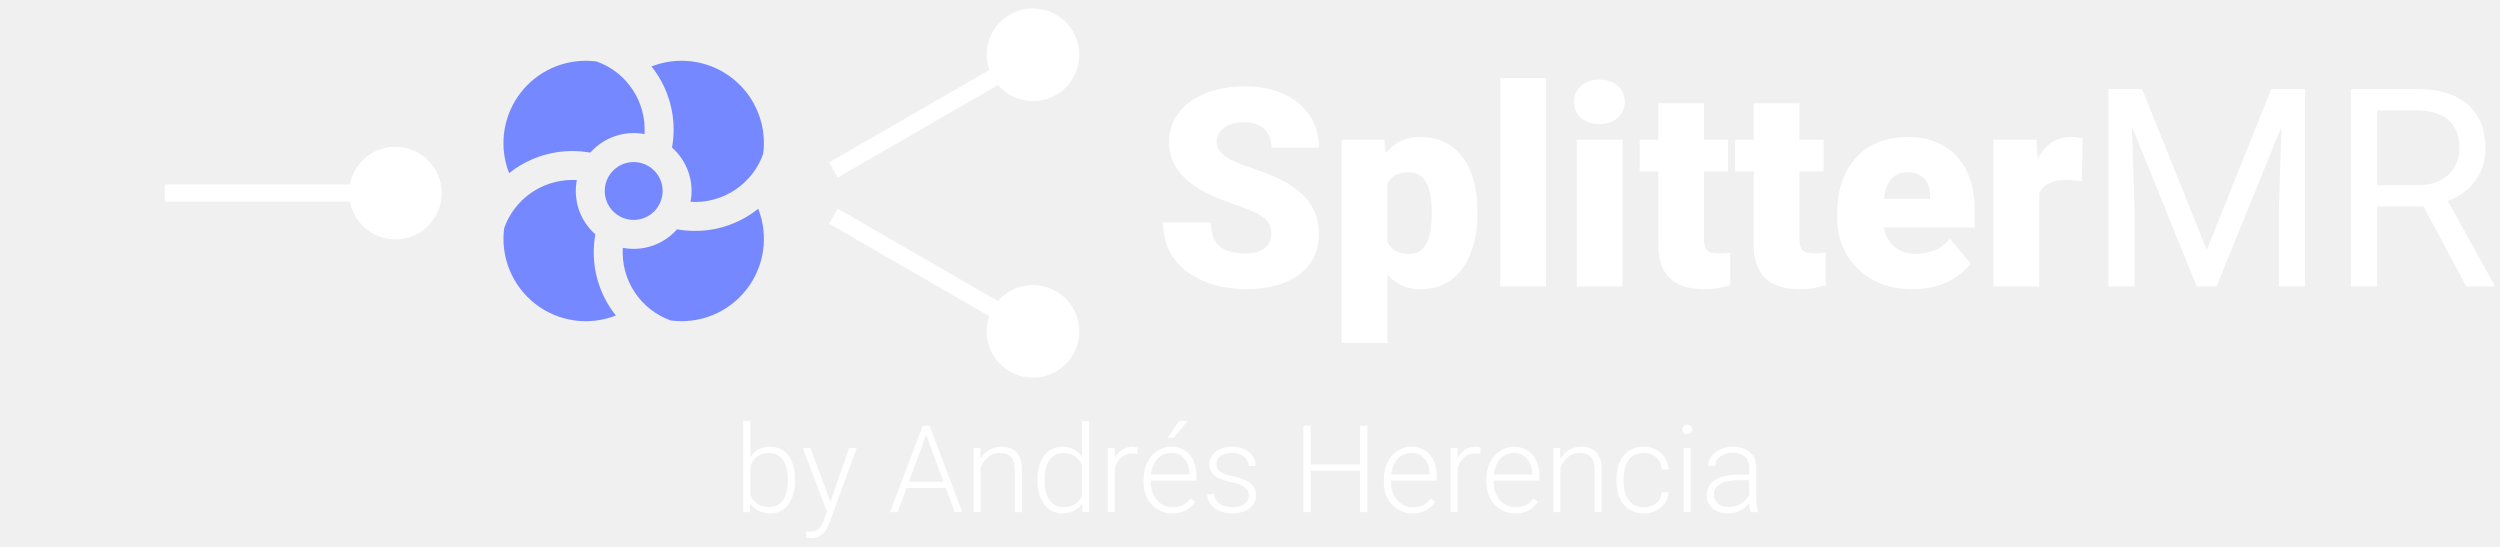
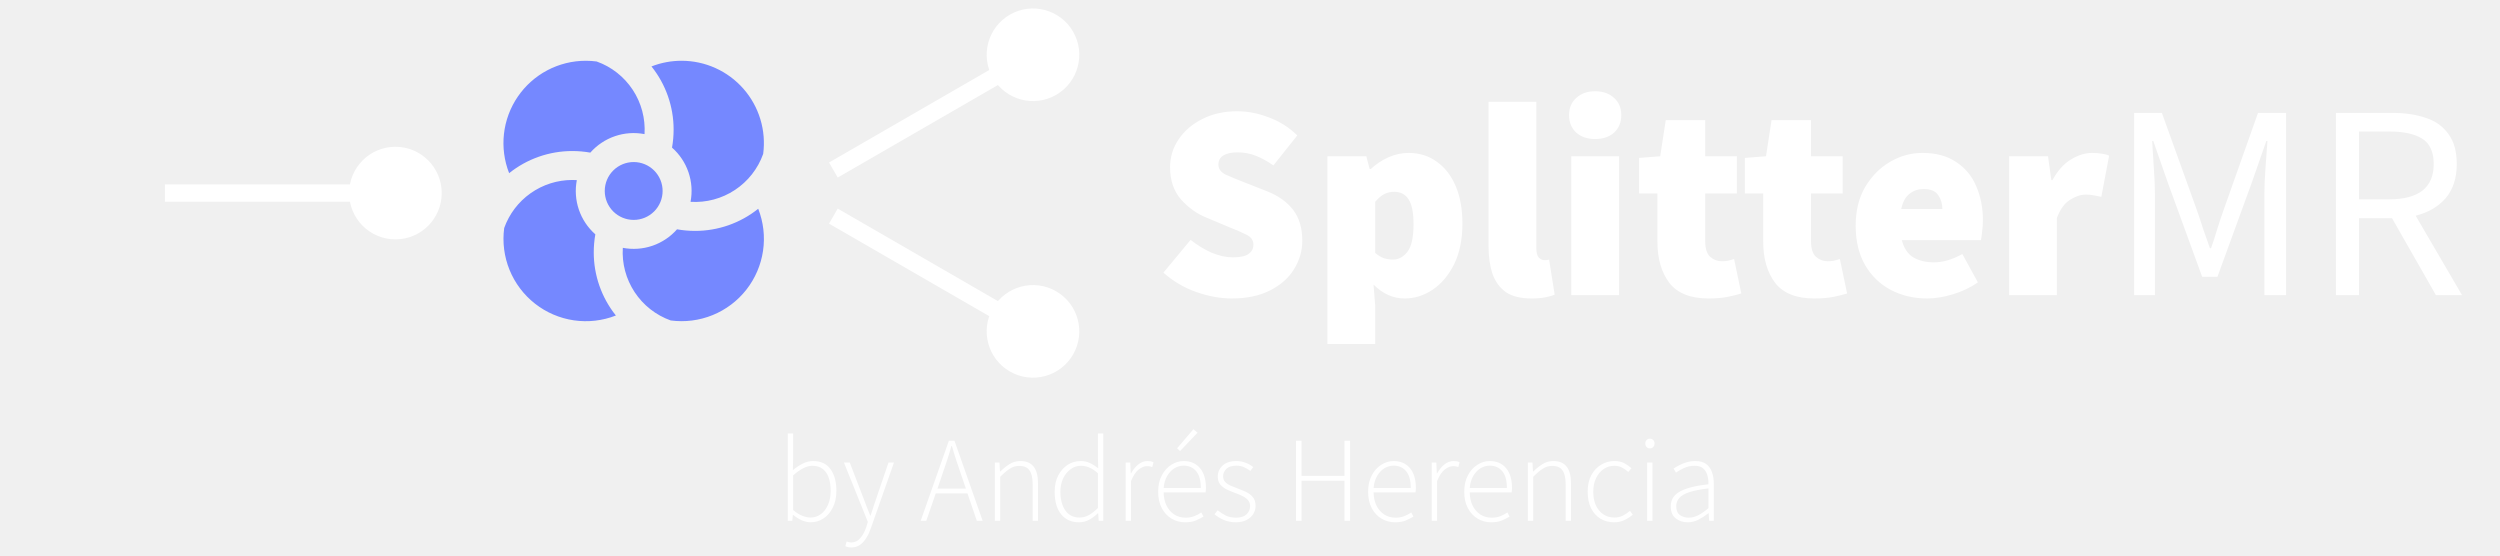
- <svg xmlns="http://www.w3.org/2000/svg" width="288" height="63" viewBox="0 0 288 63" fill="none">
+ <svg xmlns="http://www.w3.org/2000/svg" width="288" height="64" viewBox="0 0 288 64" fill="none">
  <path d="M40.22 22.242C40.22 25.188 42.608 27.576 45.553 27.576C48.499 27.576 50.886 25.188 50.886 22.242C50.886 19.297 48.499 16.909 45.553 16.909C42.608 16.909 40.22 19.297 40.22 22.242ZM19 22.242V23.242L45.553 23.242V22.242V21.242L19 21.242V22.242Z" fill="white" />
  <path d="M114.381 8.977C115.854 11.528 119.116 12.402 121.667 10.929C124.218 9.457 125.092 6.195 123.619 3.644C122.146 1.093 118.884 0.219 116.333 1.692C113.782 3.165 112.908 6.426 114.381 8.977ZM96.004 19.587L96.504 20.453L119.5 7.177L119 6.311L118.5 5.445L95.504 18.721L96.004 19.587Z" fill="white" />
  <path d="M114.381 35.508C112.908 38.059 113.782 41.321 116.333 42.793C118.884 44.266 122.146 43.392 123.619 40.841C125.092 38.29 124.218 35.029 121.667 33.556C119.116 32.083 115.854 32.957 114.381 35.508ZM96.004 24.898L95.504 25.764L118.5 39.041L119 38.175L119.5 37.309L96.504 24.032L96.004 24.898Z" fill="white" />
-   <path d="M146.453 26.953C146.453 26.599 146.401 26.281 146.297 26C146.193 25.708 146 25.438 145.719 25.188C145.438 24.938 145.031 24.688 144.5 24.438C143.979 24.177 143.292 23.906 142.438 23.625C141.438 23.292 140.474 22.917 139.547 22.5C138.62 22.073 137.792 21.578 137.062 21.016C136.333 20.443 135.755 19.776 135.328 19.016C134.901 18.245 134.688 17.349 134.688 16.328C134.688 15.349 134.906 14.469 135.344 13.688C135.781 12.896 136.391 12.224 137.172 11.672C137.964 11.109 138.891 10.682 139.953 10.391C141.016 10.088 142.177 9.938 143.438 9.938C145.104 9.938 146.573 10.229 147.844 10.812C149.125 11.385 150.125 12.203 150.844 13.266C151.573 14.318 151.938 15.562 151.938 17H146.484C146.484 16.427 146.365 15.922 146.125 15.484C145.896 15.047 145.547 14.703 145.078 14.453C144.609 14.203 144.021 14.078 143.312 14.078C142.625 14.078 142.047 14.182 141.578 14.391C141.109 14.599 140.755 14.88 140.516 15.234C140.276 15.578 140.156 15.958 140.156 16.375C140.156 16.719 140.25 17.031 140.438 17.312C140.635 17.583 140.911 17.838 141.266 18.078C141.63 18.318 142.068 18.547 142.578 18.766C143.099 18.984 143.682 19.198 144.328 19.406C145.536 19.792 146.609 20.224 147.547 20.703C148.495 21.172 149.292 21.708 149.938 22.312C150.594 22.906 151.089 23.583 151.422 24.344C151.766 25.104 151.938 25.963 151.938 26.922C151.938 27.943 151.74 28.849 151.344 29.641C150.948 30.432 150.38 31.104 149.641 31.656C148.901 32.198 148.016 32.609 146.984 32.891C145.953 33.172 144.802 33.312 143.531 33.312C142.365 33.312 141.214 33.167 140.078 32.875C138.953 32.573 137.932 32.115 137.016 31.5C136.099 30.875 135.365 30.078 134.812 29.109C134.271 28.13 134 26.969 134 25.625H139.5C139.5 26.292 139.589 26.854 139.766 27.312C139.943 27.771 140.203 28.141 140.547 28.422C140.891 28.693 141.312 28.891 141.812 29.016C142.312 29.13 142.885 29.188 143.531 29.188C144.229 29.188 144.792 29.088 145.219 28.891C145.646 28.682 145.958 28.412 146.156 28.078C146.354 27.734 146.453 27.359 146.453 26.953ZM159.828 19.344V39.5H154.562V16.094H159.469L159.828 19.344ZM170.203 24.344V24.672C170.203 25.901 170.062 27.042 169.781 28.094C169.5 29.146 169.083 30.062 168.531 30.844C167.979 31.625 167.292 32.234 166.469 32.672C165.656 33.099 164.714 33.312 163.641 33.312C162.63 33.312 161.76 33.089 161.031 32.641C160.302 32.193 159.693 31.573 159.203 30.781C158.714 29.99 158.318 29.083 158.016 28.062C157.714 27.042 157.474 25.963 157.297 24.828V24.406C157.474 23.188 157.714 22.057 158.016 21.016C158.318 19.963 158.714 19.047 159.203 18.266C159.693 17.484 160.297 16.875 161.016 16.438C161.745 16 162.615 15.781 163.625 15.781C164.698 15.781 165.641 15.984 166.453 16.391C167.276 16.797 167.964 17.38 168.516 18.141C169.078 18.891 169.5 19.792 169.781 20.844C170.062 21.896 170.203 23.062 170.203 24.344ZM164.938 24.672V24.344C164.938 23.688 164.891 23.088 164.797 22.547C164.703 21.995 164.552 21.516 164.344 21.109C164.146 20.703 163.88 20.391 163.547 20.172C163.214 19.953 162.802 19.844 162.312 19.844C161.75 19.844 161.276 19.932 160.891 20.109C160.516 20.276 160.214 20.537 159.984 20.891C159.766 21.234 159.609 21.667 159.516 22.188C159.432 22.698 159.396 23.297 159.406 23.984V25.266C159.385 26.057 159.464 26.755 159.641 27.359C159.818 27.953 160.125 28.417 160.562 28.75C161 29.083 161.594 29.25 162.344 29.25C162.844 29.25 163.26 29.135 163.594 28.906C163.927 28.667 164.193 28.338 164.391 27.922C164.589 27.495 164.729 27.005 164.812 26.453C164.896 25.901 164.938 25.307 164.938 24.672ZM178.109 9V33H172.828V9H178.109ZM186.922 16.094V33H181.641V16.094H186.922ZM181.328 11.734C181.328 10.984 181.599 10.37 182.141 9.891C182.682 9.411 183.385 9.172 184.25 9.172C185.115 9.172 185.818 9.411 186.359 9.891C186.901 10.37 187.172 10.984 187.172 11.734C187.172 12.484 186.901 13.099 186.359 13.578C185.818 14.057 185.115 14.297 184.25 14.297C183.385 14.297 182.682 14.057 182.141 13.578C181.599 13.099 181.328 12.484 181.328 11.734ZM199.078 16.094V19.75H188.891V16.094H199.078ZM191.031 11.891H196.297V27.484C196.297 27.932 196.349 28.281 196.453 28.531C196.557 28.771 196.734 28.943 196.984 29.047C197.245 29.141 197.589 29.188 198.016 29.188C198.318 29.188 198.568 29.182 198.766 29.172C198.964 29.151 199.151 29.125 199.328 29.094V32.859C198.88 33.005 198.411 33.115 197.922 33.188C197.432 33.271 196.911 33.312 196.359 33.312C195.234 33.312 194.271 33.135 193.469 32.781C192.677 32.427 192.073 31.87 191.656 31.109C191.24 30.349 191.031 29.359 191.031 28.141V11.891ZM210.078 16.094V19.75H199.891V16.094H210.078ZM202.031 11.891H207.297V27.484C207.297 27.932 207.349 28.281 207.453 28.531C207.557 28.771 207.734 28.943 207.984 29.047C208.245 29.141 208.589 29.188 209.016 29.188C209.318 29.188 209.568 29.182 209.766 29.172C209.964 29.151 210.151 29.125 210.328 29.094V32.859C209.88 33.005 209.411 33.115 208.922 33.188C208.432 33.271 207.911 33.312 207.359 33.312C206.234 33.312 205.271 33.135 204.469 32.781C203.677 32.427 203.073 31.87 202.656 31.109C202.24 30.349 202.031 29.359 202.031 28.141V11.891ZM220.359 33.312C218.984 33.312 217.755 33.099 216.672 32.672C215.589 32.234 214.672 31.635 213.922 30.875C213.182 30.115 212.615 29.24 212.219 28.25C211.833 27.26 211.641 26.213 211.641 25.109V24.516C211.641 23.276 211.812 22.13 212.156 21.078C212.5 20.016 213.01 19.088 213.688 18.297C214.365 17.505 215.214 16.891 216.234 16.453C217.255 16.005 218.443 15.781 219.797 15.781C220.995 15.781 222.068 15.974 223.016 16.359C223.964 16.745 224.766 17.297 225.422 18.016C226.089 18.734 226.594 19.604 226.938 20.625C227.292 21.646 227.469 22.792 227.469 24.062V26.203H213.656V22.906H222.328V22.5C222.339 21.938 222.24 21.458 222.031 21.062C221.833 20.667 221.542 20.365 221.156 20.156C220.771 19.948 220.302 19.844 219.75 19.844C219.177 19.844 218.703 19.969 218.328 20.219C217.964 20.469 217.677 20.812 217.469 21.25C217.271 21.677 217.13 22.172 217.047 22.734C216.964 23.297 216.922 23.891 216.922 24.516V25.109C216.922 25.734 217.005 26.302 217.172 26.812C217.349 27.323 217.599 27.76 217.922 28.125C218.255 28.479 218.651 28.755 219.109 28.953C219.578 29.151 220.109 29.25 220.703 29.25C221.422 29.25 222.13 29.115 222.828 28.844C223.526 28.573 224.125 28.125 224.625 27.5L227.016 30.344C226.672 30.833 226.182 31.307 225.547 31.766C224.922 32.224 224.172 32.599 223.297 32.891C222.422 33.172 221.443 33.312 220.359 33.312ZM234.922 20.281V33H229.656V16.094H234.578L234.922 20.281ZM239.922 15.969L239.828 20.859C239.62 20.838 239.339 20.812 238.984 20.781C238.63 20.75 238.333 20.734 238.094 20.734C237.479 20.734 236.948 20.807 236.5 20.953C236.062 21.088 235.698 21.297 235.406 21.578C235.125 21.849 234.917 22.193 234.781 22.609C234.656 23.026 234.599 23.51 234.609 24.062L233.656 23.438C233.656 22.302 233.766 21.271 233.984 20.344C234.214 19.406 234.536 18.599 234.953 17.922C235.37 17.234 235.875 16.708 236.469 16.344C237.062 15.969 237.729 15.781 238.469 15.781C238.729 15.781 238.984 15.797 239.234 15.828C239.495 15.859 239.724 15.906 239.922 15.969ZM243.844 10.25H246.766L254.219 28.797L261.656 10.25H264.594L255.344 33H253.062L243.844 10.25ZM242.891 10.25H245.469L245.891 24.125V33H242.891V10.25ZM262.953 10.25H265.531V33H262.531V24.125L262.953 10.25ZM270.828 10.25H278.359C280.068 10.25 281.51 10.51 282.688 11.031C283.875 11.552 284.776 12.323 285.391 13.344C286.016 14.354 286.328 15.599 286.328 17.078C286.328 18.12 286.115 19.073 285.688 19.938C285.271 20.792 284.667 21.521 283.875 22.125C283.094 22.719 282.156 23.162 281.062 23.453L280.219 23.781H273.141L273.109 21.328H278.453C279.536 21.328 280.438 21.141 281.156 20.766C281.875 20.38 282.417 19.865 282.781 19.219C283.146 18.573 283.328 17.859 283.328 17.078C283.328 16.203 283.156 15.438 282.812 14.781C282.469 14.125 281.927 13.62 281.188 13.266C280.458 12.901 279.516 12.719 278.359 12.719H273.844V33H270.828V10.25ZM284.125 33L278.594 22.688L281.734 22.672L287.344 32.812V33H284.125Z" fill="white" />
-   <path d="M85.621 48.5H86.441V57.565L86.387 59H85.621V48.5ZM91.589 55.233V55.377C91.589 55.928 91.525 56.434 91.397 56.895C91.27 57.355 91.085 57.754 90.844 58.091C90.602 58.423 90.306 58.681 89.955 58.863C89.609 59.046 89.21 59.137 88.759 59.137C88.317 59.137 87.925 59.068 87.583 58.932C87.241 58.79 86.95 58.592 86.708 58.337C86.466 58.077 86.273 57.774 86.127 57.428C85.981 57.077 85.879 56.692 85.819 56.273V54.447C85.888 54.001 85.997 53.595 86.147 53.23C86.298 52.866 86.492 52.551 86.728 52.287C86.97 52.023 87.257 51.82 87.59 51.679C87.927 51.537 88.312 51.467 88.745 51.467C89.196 51.467 89.597 51.556 89.948 51.733C90.304 51.907 90.602 52.16 90.844 52.492C91.085 52.82 91.27 53.217 91.397 53.682C91.525 54.142 91.589 54.659 91.589 55.233ZM90.762 55.377V55.233C90.762 54.8 90.721 54.399 90.639 54.03C90.557 53.661 90.427 53.34 90.249 53.066C90.076 52.788 89.853 52.572 89.579 52.417C89.306 52.262 88.978 52.185 88.595 52.185C88.203 52.185 87.868 52.251 87.59 52.383C87.316 52.51 87.088 52.681 86.906 52.895C86.728 53.105 86.587 53.335 86.482 53.586C86.378 53.837 86.3 54.083 86.25 54.324V56.45C86.328 56.792 86.462 57.113 86.653 57.414C86.845 57.715 87.102 57.959 87.426 58.145C87.749 58.328 88.144 58.419 88.608 58.419C88.982 58.419 89.303 58.342 89.572 58.187C89.846 58.032 90.069 57.817 90.242 57.544C90.42 57.27 90.55 56.949 90.632 56.58C90.718 56.211 90.762 55.81 90.762 55.377ZM95.513 58.262L97.816 51.603H98.698L95.567 60.19C95.504 60.358 95.421 60.545 95.321 60.75C95.226 60.955 95.098 61.151 94.939 61.338C94.784 61.529 94.588 61.684 94.351 61.803C94.118 61.926 93.833 61.987 93.496 61.987C93.409 61.987 93.298 61.976 93.161 61.953C93.029 61.935 92.933 61.917 92.874 61.898L92.867 61.208C92.917 61.222 92.99 61.233 93.086 61.242C93.182 61.251 93.248 61.256 93.284 61.256C93.58 61.256 93.829 61.206 94.029 61.105C94.234 61.005 94.405 60.855 94.542 60.654C94.679 60.458 94.799 60.212 94.904 59.916L95.513 58.262ZM93.359 51.603L95.718 57.954L95.936 58.809L95.342 59.144L92.471 51.603H93.359ZM106.854 49.642L103.408 59H102.533L106.293 49.047H106.901L106.854 49.642ZM109.984 59L106.532 49.642L106.484 49.047H107.093L110.859 59H109.984ZM109.369 55.486V56.211H104.085V55.486H109.369ZM112.958 53.183V59H112.145V51.603H112.924L112.958 53.183ZM112.773 54.844L112.411 54.639C112.438 54.201 112.527 53.791 112.678 53.408C112.828 53.025 113.031 52.688 113.286 52.397C113.546 52.105 113.849 51.877 114.195 51.713C114.546 51.549 114.934 51.467 115.357 51.467C115.727 51.467 116.057 51.517 116.349 51.617C116.64 51.717 116.889 51.877 117.094 52.096C117.299 52.315 117.454 52.595 117.559 52.937C117.668 53.278 117.723 53.695 117.723 54.188V59H116.902V54.181C116.902 53.67 116.832 53.272 116.69 52.984C116.549 52.693 116.349 52.485 116.089 52.362C115.829 52.239 115.521 52.178 115.166 52.178C114.774 52.178 114.43 52.264 114.134 52.438C113.842 52.606 113.596 52.827 113.396 53.101C113.2 53.37 113.049 53.659 112.944 53.969C112.84 54.274 112.783 54.566 112.773 54.844ZM124.647 57.565V48.5H125.468V59H124.702L124.647 57.565ZM119.514 55.377V55.233C119.514 54.659 119.58 54.142 119.712 53.682C119.844 53.217 120.033 52.82 120.279 52.492C120.53 52.16 120.831 51.907 121.182 51.733C121.533 51.556 121.929 51.467 122.371 51.467C122.804 51.467 123.187 51.537 123.52 51.679C123.852 51.82 124.137 52.023 124.374 52.287C124.616 52.551 124.809 52.866 124.955 53.23C125.105 53.595 125.215 54.001 125.283 54.447V56.273C125.229 56.692 125.128 57.077 124.982 57.428C124.837 57.774 124.643 58.077 124.401 58.337C124.16 58.592 123.868 58.79 123.526 58.932C123.189 59.068 122.799 59.137 122.357 59.137C121.92 59.137 121.526 59.046 121.175 58.863C120.824 58.681 120.525 58.423 120.279 58.091C120.033 57.754 119.844 57.355 119.712 56.895C119.58 56.434 119.514 55.928 119.514 55.377ZM120.334 55.233V55.377C120.334 55.81 120.377 56.211 120.464 56.58C120.55 56.949 120.683 57.27 120.86 57.544C121.038 57.817 121.264 58.032 121.537 58.187C121.811 58.342 122.134 58.419 122.508 58.419C122.977 58.419 123.371 58.33 123.69 58.152C124.009 57.97 124.265 57.731 124.456 57.435C124.647 57.134 124.786 56.806 124.873 56.45V54.324C124.818 54.083 124.739 53.837 124.634 53.586C124.529 53.335 124.385 53.105 124.203 52.895C124.025 52.681 123.798 52.51 123.52 52.383C123.246 52.251 122.913 52.185 122.521 52.185C122.143 52.185 121.817 52.262 121.544 52.417C121.271 52.572 121.043 52.788 120.86 53.066C120.683 53.34 120.55 53.661 120.464 54.03C120.377 54.399 120.334 54.8 120.334 55.233ZM128.435 52.827V59H127.621V51.603H128.414L128.435 52.827ZM131.053 51.549L131.032 52.301C130.941 52.287 130.852 52.276 130.766 52.267C130.679 52.258 130.586 52.253 130.485 52.253C130.13 52.253 129.818 52.319 129.549 52.451C129.285 52.579 129.061 52.759 128.879 52.991C128.697 53.219 128.558 53.488 128.462 53.798C128.366 54.103 128.312 54.431 128.298 54.782L127.997 54.898C127.997 54.415 128.047 53.967 128.147 53.552C128.248 53.137 128.4 52.775 128.605 52.465C128.815 52.15 129.077 51.907 129.392 51.733C129.711 51.556 130.084 51.467 130.513 51.467C130.618 51.467 130.72 51.476 130.82 51.494C130.925 51.508 131.003 51.526 131.053 51.549ZM135.059 59.137C134.576 59.137 134.131 59.048 133.726 58.87C133.325 58.692 132.974 58.442 132.673 58.118C132.377 57.795 132.146 57.412 131.982 56.97C131.823 56.523 131.743 56.035 131.743 55.507V55.213C131.743 54.643 131.827 54.128 131.996 53.668C132.165 53.208 132.397 52.813 132.693 52.485C132.99 52.157 133.327 51.907 133.705 51.733C134.088 51.556 134.489 51.467 134.908 51.467C135.378 51.467 135.795 51.551 136.159 51.72C136.524 51.884 136.829 52.118 137.075 52.424C137.326 52.725 137.515 53.082 137.643 53.497C137.77 53.907 137.834 54.361 137.834 54.857V55.356H132.235V54.659H137.021V54.563C137.011 54.149 136.927 53.761 136.768 53.401C136.613 53.037 136.38 52.741 136.07 52.513C135.76 52.285 135.373 52.171 134.908 52.171C134.562 52.171 134.243 52.244 133.951 52.39C133.664 52.535 133.416 52.745 133.206 53.019C133.001 53.287 132.841 53.609 132.728 53.982C132.618 54.352 132.563 54.762 132.563 55.213V55.507C132.563 55.917 132.623 56.3 132.741 56.655C132.864 57.006 133.037 57.316 133.261 57.585C133.489 57.854 133.757 58.063 134.067 58.214C134.377 58.364 134.719 58.44 135.093 58.44C135.53 58.44 135.918 58.36 136.255 58.2C136.592 58.036 136.895 57.779 137.164 57.428L137.677 57.824C137.517 58.061 137.317 58.28 137.075 58.48C136.838 58.681 136.553 58.84 136.221 58.959C135.888 59.078 135.501 59.137 135.059 59.137ZM134.519 50.421L135.824 48.507H136.809L135.229 50.421H134.519ZM143.877 57.113C143.877 56.913 143.827 56.715 143.727 56.519C143.626 56.323 143.433 56.143 143.146 55.978C142.863 55.815 142.446 55.675 141.895 55.562C141.484 55.47 141.118 55.368 140.794 55.254C140.475 55.14 140.206 55.003 139.987 54.844C139.769 54.684 139.602 54.493 139.488 54.27C139.374 54.046 139.317 53.782 139.317 53.477C139.317 53.203 139.377 52.946 139.495 52.704C139.618 52.458 139.791 52.244 140.015 52.062C140.243 51.875 140.516 51.729 140.835 51.624C141.159 51.519 141.521 51.467 141.922 51.467C142.492 51.467 142.979 51.565 143.385 51.761C143.795 51.952 144.107 52.214 144.321 52.547C144.54 52.88 144.649 53.255 144.649 53.675H143.836C143.836 53.42 143.761 53.178 143.61 52.95C143.465 52.722 143.248 52.535 142.961 52.39C142.678 52.244 142.332 52.171 141.922 52.171C141.498 52.171 141.154 52.235 140.89 52.362C140.625 52.49 140.432 52.652 140.309 52.848C140.19 53.044 140.131 53.246 140.131 53.456C140.131 53.62 140.156 53.77 140.206 53.907C140.261 54.039 140.356 54.162 140.493 54.276C140.634 54.39 140.835 54.497 141.095 54.598C141.354 54.698 141.692 54.796 142.106 54.892C142.703 55.024 143.191 55.185 143.569 55.377C143.952 55.564 144.235 55.796 144.417 56.074C144.599 56.348 144.69 56.68 144.69 57.072C144.69 57.378 144.627 57.658 144.499 57.913C144.371 58.164 144.187 58.38 143.945 58.562C143.708 58.745 143.421 58.886 143.084 58.986C142.751 59.087 142.378 59.137 141.963 59.137C141.339 59.137 140.81 59.034 140.377 58.829C139.949 58.62 139.623 58.346 139.399 58.009C139.181 57.667 139.071 57.305 139.071 56.922H139.885C139.912 57.305 140.033 57.608 140.247 57.831C140.461 58.05 140.723 58.205 141.033 58.296C141.348 58.387 141.658 58.433 141.963 58.433C142.382 58.433 142.733 58.371 143.016 58.248C143.298 58.125 143.512 57.963 143.658 57.763C143.804 57.562 143.877 57.346 143.877 57.113ZM156.845 53.511V54.228H150.795V53.511H156.845ZM150.993 49.047V59H150.152V49.047H150.993ZM157.521 49.047V59H156.681V49.047H157.521ZM162.73 59.137C162.247 59.137 161.803 59.048 161.397 58.87C160.996 58.692 160.646 58.442 160.345 58.118C160.049 57.795 159.818 57.412 159.654 56.97C159.495 56.523 159.415 56.035 159.415 55.507V55.213C159.415 54.643 159.499 54.128 159.668 53.668C159.837 53.208 160.069 52.813 160.365 52.485C160.661 52.157 160.999 51.907 161.377 51.733C161.76 51.556 162.161 51.467 162.58 51.467C163.049 51.467 163.466 51.551 163.831 51.72C164.196 51.884 164.501 52.118 164.747 52.424C164.998 52.725 165.187 53.082 165.314 53.497C165.442 53.907 165.506 54.361 165.506 54.857V55.356H159.907V54.659H164.692V54.563C164.683 54.149 164.599 53.761 164.439 53.401C164.285 53.037 164.052 52.741 163.742 52.513C163.432 52.285 163.045 52.171 162.58 52.171C162.234 52.171 161.915 52.244 161.623 52.39C161.336 52.535 161.088 52.745 160.878 53.019C160.673 53.287 160.513 53.609 160.399 53.982C160.29 54.352 160.235 54.762 160.235 55.213V55.507C160.235 55.917 160.295 56.3 160.413 56.655C160.536 57.006 160.709 57.316 160.933 57.585C161.16 57.854 161.429 58.063 161.739 58.214C162.049 58.364 162.391 58.44 162.765 58.44C163.202 58.44 163.59 58.36 163.927 58.2C164.264 58.036 164.567 57.779 164.836 57.428L165.349 57.824C165.189 58.061 164.989 58.28 164.747 58.48C164.51 58.681 164.225 58.84 163.893 58.959C163.56 59.078 163.173 59.137 162.73 59.137ZM167.933 52.827V59H167.119V51.603H167.912L167.933 52.827ZM170.551 51.549L170.53 52.301C170.439 52.287 170.35 52.276 170.264 52.267C170.177 52.258 170.084 52.253 169.983 52.253C169.628 52.253 169.316 52.319 169.047 52.451C168.783 52.579 168.559 52.759 168.377 52.991C168.195 53.219 168.056 53.488 167.96 53.798C167.864 54.103 167.81 54.431 167.796 54.782L167.495 54.898C167.495 54.415 167.545 53.967 167.646 53.552C167.746 53.137 167.898 52.775 168.104 52.465C168.313 52.15 168.575 51.907 168.89 51.733C169.209 51.556 169.582 51.467 170.011 51.467C170.116 51.467 170.218 51.476 170.318 51.494C170.423 51.508 170.501 51.526 170.551 51.549ZM174.557 59.137C174.074 59.137 173.629 59.048 173.224 58.87C172.823 58.692 172.472 58.442 172.171 58.118C171.875 57.795 171.645 57.412 171.48 56.97C171.321 56.523 171.241 56.035 171.241 55.507V55.213C171.241 54.643 171.326 54.128 171.494 53.668C171.663 53.208 171.895 52.813 172.191 52.485C172.488 52.157 172.825 51.907 173.203 51.733C173.586 51.556 173.987 51.467 174.406 51.467C174.876 51.467 175.293 51.551 175.657 51.72C176.022 51.884 176.327 52.118 176.573 52.424C176.824 52.725 177.013 53.082 177.141 53.497C177.268 53.907 177.332 54.361 177.332 54.857V55.356H171.733V54.659H176.519V54.563C176.509 54.149 176.425 53.761 176.266 53.401C176.111 53.037 175.878 52.741 175.568 52.513C175.258 52.285 174.871 52.171 174.406 52.171C174.06 52.171 173.741 52.244 173.449 52.39C173.162 52.535 172.914 52.745 172.704 53.019C172.499 53.287 172.34 53.609 172.226 53.982C172.116 54.352 172.062 54.762 172.062 55.213V55.507C172.062 55.917 172.121 56.3 172.239 56.655C172.362 57.006 172.535 57.316 172.759 57.585C172.987 57.854 173.256 58.063 173.565 58.214C173.875 58.364 174.217 58.44 174.591 58.44C175.028 58.44 175.416 58.36 175.753 58.2C176.09 58.036 176.393 57.779 176.662 57.428L177.175 57.824C177.015 58.061 176.815 58.28 176.573 58.48C176.336 58.681 176.051 58.84 175.719 58.959C175.386 59.078 174.999 59.137 174.557 59.137ZM179.759 53.183V59H178.945V51.603H179.725L179.759 53.183ZM179.574 54.844L179.212 54.639C179.239 54.201 179.328 53.791 179.479 53.408C179.629 53.025 179.832 52.688 180.087 52.397C180.347 52.105 180.65 51.877 180.996 51.713C181.347 51.549 181.734 51.467 182.158 51.467C182.527 51.467 182.858 51.517 183.149 51.617C183.441 51.717 183.689 51.877 183.895 52.096C184.1 52.315 184.255 52.595 184.359 52.937C184.469 53.278 184.523 53.695 184.523 54.188V59H183.703V54.181C183.703 53.67 183.632 53.272 183.491 52.984C183.35 52.693 183.149 52.485 182.89 52.362C182.63 52.239 182.322 52.178 181.967 52.178C181.575 52.178 181.231 52.264 180.935 52.438C180.643 52.606 180.397 52.827 180.196 53.101C180 53.37 179.85 53.659 179.745 53.969C179.64 54.274 179.583 54.566 179.574 54.844ZM189.37 58.433C189.716 58.433 190.04 58.369 190.341 58.241C190.646 58.109 190.897 57.915 191.093 57.66C191.293 57.4 191.407 57.084 191.435 56.71H192.214C192.191 57.179 192.048 57.599 191.783 57.968C191.523 58.332 191.182 58.62 190.758 58.829C190.339 59.034 189.876 59.137 189.37 59.137C188.855 59.137 188.399 59.043 188.003 58.856C187.611 58.67 187.283 58.41 187.019 58.077C186.754 57.74 186.554 57.348 186.417 56.901C186.285 56.45 186.219 55.965 186.219 55.445V55.158C186.219 54.639 186.285 54.156 186.417 53.709C186.554 53.258 186.754 52.866 187.019 52.533C187.283 52.196 187.611 51.934 188.003 51.747C188.395 51.56 188.848 51.467 189.363 51.467C189.892 51.467 190.366 51.574 190.785 51.788C191.209 52.002 191.546 52.305 191.797 52.697C192.052 53.089 192.191 53.554 192.214 54.092H191.435C191.412 53.695 191.307 53.353 191.12 53.066C190.933 52.779 190.687 52.558 190.382 52.403C190.076 52.248 189.737 52.171 189.363 52.171C188.944 52.171 188.586 52.253 188.29 52.417C187.994 52.577 187.752 52.797 187.565 53.08C187.383 53.358 187.249 53.677 187.162 54.037C187.076 54.393 187.032 54.766 187.032 55.158V55.445C187.032 55.842 187.073 56.22 187.155 56.58C187.242 56.935 187.376 57.252 187.559 57.53C187.745 57.808 187.987 58.029 188.283 58.193C188.584 58.353 188.946 58.433 189.37 58.433ZM194.771 51.603V59H193.957V51.603H194.771ZM193.813 49.464C193.813 49.309 193.861 49.179 193.957 49.074C194.057 48.965 194.194 48.91 194.367 48.91C194.54 48.91 194.677 48.965 194.777 49.074C194.882 49.179 194.935 49.309 194.935 49.464C194.935 49.614 194.882 49.744 194.777 49.853C194.677 49.958 194.54 50.011 194.367 50.011C194.194 50.011 194.057 49.958 193.957 49.853C193.861 49.744 193.813 49.614 193.813 49.464ZM201.504 57.674V53.859C201.504 53.508 201.431 53.205 201.285 52.95C201.139 52.695 200.925 52.499 200.643 52.362C200.36 52.226 200.011 52.157 199.597 52.157C199.214 52.157 198.872 52.226 198.571 52.362C198.275 52.495 198.04 52.675 197.867 52.902C197.699 53.126 197.614 53.374 197.614 53.648L196.794 53.641C196.794 53.363 196.862 53.094 196.999 52.834C197.136 52.574 197.329 52.342 197.58 52.137C197.831 51.932 198.129 51.77 198.476 51.651C198.826 51.528 199.212 51.467 199.631 51.467C200.16 51.467 200.624 51.556 201.025 51.733C201.431 51.911 201.748 52.178 201.976 52.533C202.203 52.889 202.317 53.335 202.317 53.873V57.448C202.317 57.703 202.336 57.968 202.372 58.241C202.413 58.515 202.47 58.74 202.543 58.918V59H201.675C201.62 58.836 201.577 58.631 201.545 58.385C201.518 58.134 201.504 57.897 201.504 57.674ZM201.695 54.693L201.709 55.322H200.103C199.683 55.322 199.307 55.361 198.975 55.438C198.646 55.511 198.368 55.621 198.141 55.767C197.913 55.908 197.737 56.079 197.614 56.279C197.496 56.48 197.437 56.708 197.437 56.963C197.437 57.227 197.503 57.469 197.635 57.688C197.771 57.906 197.963 58.082 198.209 58.214C198.46 58.342 198.756 58.405 199.098 58.405C199.553 58.405 199.954 58.321 200.301 58.152C200.652 57.984 200.941 57.763 201.169 57.489C201.397 57.216 201.549 56.917 201.627 56.594L201.982 57.065C201.923 57.293 201.814 57.528 201.654 57.77C201.499 58.007 201.297 58.23 201.046 58.44C200.795 58.645 200.499 58.813 200.157 58.945C199.82 59.073 199.437 59.137 199.009 59.137C198.526 59.137 198.104 59.046 197.744 58.863C197.389 58.681 197.111 58.433 196.91 58.118C196.714 57.799 196.616 57.439 196.616 57.038C196.616 56.673 196.694 56.348 196.849 56.06C197.004 55.769 197.227 55.523 197.519 55.322C197.815 55.117 198.17 54.962 198.585 54.857C199.004 54.748 199.474 54.693 199.993 54.693H201.695Z" fill="white" />
-   <path d="M65.933 20.733C66.107 20.733 66.279 20.739 66.45 20.75C66.231 21.887 66.313 23.061 66.687 24.156C67.061 25.251 67.715 26.23 68.583 26.995C68.462 27.668 68.401 28.359 68.4 29.067C68.396 31.713 69.296 34.281 70.95 36.347C69.413 36.95 67.746 37.142 66.112 36.903C64.479 36.664 62.936 36.003 61.636 34.985C60.336 33.967 59.325 32.627 58.702 31.099C58.079 29.57 57.865 27.905 58.083 26.268C58.661 24.648 59.725 23.247 61.131 22.256C62.536 21.265 64.214 20.733 65.933 20.733ZM87.347 24.05C87.95 25.587 88.142 27.254 87.903 28.888C87.664 30.521 87.003 32.064 85.985 33.364C84.967 34.664 83.627 35.675 82.099 36.298C80.57 36.921 78.905 37.135 77.268 36.917C75.565 36.31 74.106 35.165 73.11 33.656C72.114 32.147 71.636 30.355 71.748 28.55C72.885 28.769 74.059 28.687 75.154 28.313C76.249 27.939 77.228 27.285 77.993 26.417C78.668 26.538 79.359 26.599 80.067 26.6C82.713 26.604 85.281 25.704 87.347 24.05ZM73 18.667C73.884 18.667 74.732 19.018 75.357 19.643C75.982 20.268 76.333 21.116 76.333 22C76.333 22.884 75.982 23.732 75.357 24.357C74.732 24.982 73.884 25.333 73 25.333C72.116 25.333 71.268 24.982 70.643 24.357C70.018 23.732 69.667 22.884 69.667 22C69.667 21.116 70.018 20.268 70.643 19.643C71.268 19.018 72.116 18.667 73 18.667ZM78.517 7C79.868 7 81.203 7.288 82.434 7.846C83.664 8.404 84.761 9.218 85.651 10.235C86.542 11.251 87.204 12.446 87.595 13.739C87.986 15.032 88.096 16.394 87.918 17.733C87.311 19.436 86.166 20.895 84.656 21.89C83.147 22.886 81.355 23.363 79.55 23.25C79.769 22.113 79.687 20.939 79.313 19.844C78.939 18.749 78.285 17.77 77.417 17.005C77.538 16.332 77.599 15.641 77.6 14.933C77.604 12.287 76.704 9.719 75.05 7.653C76.155 7.221 77.331 6.999 78.517 7ZM67.483 7C67.907 7 68.323 7.027 68.733 7.082C70.436 7.689 71.895 8.834 72.89 10.344C73.886 11.853 74.363 13.646 74.25 15.45C73.113 15.231 71.939 15.313 70.844 15.687C69.749 16.061 68.77 16.715 68.005 17.583C67.321 17.461 66.628 17.399 65.933 17.4C63.287 17.396 60.719 18.296 58.653 19.95C58.089 18.512 57.884 16.958 58.056 15.422C58.229 13.887 58.775 12.417 59.645 11.141C60.515 9.864 61.684 8.82 63.051 8.098C64.417 7.377 65.938 7 67.483 7Z" fill="#7588FF" />
+   <path d="M141.896 34.384C140.595 34.384 139.24 34.139 137.832 33.648C136.424 33.157 135.155 32.411 134.024 31.408L137.16 27.632C137.907 28.229 138.707 28.72 139.56 29.104C140.435 29.467 141.256 29.648 142.024 29.648C142.856 29.648 143.453 29.52 143.816 29.264C144.2 29.008 144.392 28.645 144.392 28.176C144.392 27.685 144.136 27.312 143.624 27.056C143.133 26.8 142.451 26.501 141.576 26.16L138.984 25.072C137.875 24.624 136.893 23.92 136.04 22.96C135.208 22 134.792 20.773 134.792 19.28C134.792 18.085 135.123 17.008 135.784 16.048C136.445 15.067 137.352 14.288 138.504 13.712C139.677 13.115 141.021 12.816 142.536 12.816C143.731 12.816 144.936 13.051 146.152 13.52C147.389 13.968 148.488 14.661 149.448 15.6L146.696 19.056C145.992 18.565 145.309 18.192 144.648 17.936C144.008 17.68 143.304 17.552 142.536 17.552C141.875 17.552 141.341 17.669 140.936 17.904C140.552 18.139 140.36 18.491 140.36 18.96C140.36 19.451 140.637 19.835 141.192 20.112C141.747 20.368 142.493 20.677 143.432 21.04L145.96 22.032C147.261 22.544 148.264 23.259 148.968 24.176C149.672 25.093 150.024 26.277 150.024 27.728C150.024 28.901 149.704 30 149.064 31.024C148.445 32.027 147.528 32.837 146.312 33.456C145.096 34.075 143.624 34.384 141.896 34.384ZM152.919 39.632V18H157.399L157.783 19.472H157.911C158.508 18.917 159.18 18.469 159.927 18.128C160.695 17.787 161.473 17.616 162.263 17.616C163.521 17.616 164.609 17.957 165.527 18.64C166.465 19.301 167.191 20.24 167.703 21.456C168.215 22.672 168.471 24.101 168.471 25.744C168.471 27.579 168.151 29.147 167.51 30.448C166.871 31.728 166.039 32.709 165.015 33.392C164.012 34.053 162.945 34.384 161.815 34.384C160.492 34.384 159.297 33.851 158.231 32.784L158.423 35.216V39.632H152.919ZM160.47 29.904C161.111 29.904 161.665 29.605 162.135 29.008C162.604 28.411 162.839 27.344 162.839 25.808C162.839 24.485 162.647 23.536 162.263 22.96C161.9 22.384 161.345 22.096 160.599 22.096C160.193 22.096 159.82 22.181 159.479 22.352C159.137 22.523 158.785 22.821 158.423 23.248V29.136C158.743 29.413 159.073 29.616 159.415 29.744C159.777 29.851 160.129 29.904 160.47 29.904ZM176.409 34.384C175.172 34.384 174.19 34.139 173.465 33.648C172.761 33.136 172.249 32.432 171.929 31.536C171.63 30.619 171.481 29.563 171.481 28.368V11.728H176.985V28.56C176.985 29.093 177.081 29.467 177.273 29.68C177.486 29.872 177.689 29.968 177.881 29.968C177.988 29.968 178.073 29.968 178.137 29.968C178.222 29.947 178.329 29.925 178.457 29.904L179.097 33.936C178.82 34.064 178.457 34.171 178.009 34.256C177.561 34.341 177.028 34.384 176.409 34.384ZM181.012 34V18H186.516V34H181.012ZM183.764 16.016C182.868 16.016 182.143 15.771 181.588 15.28C181.034 14.768 180.756 14.096 180.756 13.264C180.756 12.432 181.034 11.771 181.588 11.28C182.143 10.768 182.868 10.512 183.764 10.512C184.66 10.512 185.386 10.768 185.94 11.28C186.495 11.771 186.772 12.432 186.772 13.264C186.772 14.096 186.495 14.768 185.94 15.28C185.386 15.771 184.66 16.016 183.764 16.016ZM196.823 34.384C194.754 34.384 193.25 33.787 192.311 32.592C191.394 31.376 190.935 29.797 190.935 27.856V22.288H188.823V18.192L191.255 18L191.895 13.84H196.439V18H200.087V22.288H196.439V27.76C196.439 28.635 196.631 29.243 197.015 29.584C197.399 29.925 197.847 30.096 198.359 30.096C198.615 30.096 198.86 30.075 199.095 30.032C199.351 29.968 199.575 29.904 199.767 29.84L200.599 33.808C200.194 33.936 199.682 34.064 199.063 34.192C198.444 34.32 197.698 34.384 196.823 34.384ZM209.01 34.384C206.941 34.384 205.437 33.787 204.499 32.592C203.581 31.376 203.123 29.797 203.123 27.856V22.288H201.011V18.192L203.443 18L204.083 13.84H208.627V18H212.275V22.288H208.627V27.76C208.627 28.635 208.819 29.243 209.203 29.584C209.587 29.925 210.035 30.096 210.547 30.096C210.803 30.096 211.048 30.075 211.283 30.032C211.539 29.968 211.763 29.904 211.955 29.84L212.787 33.808C212.381 33.936 211.869 34.064 211.251 34.192C210.632 34.32 209.885 34.384 209.01 34.384ZM222.03 34.384C220.473 34.384 219.065 34.053 217.806 33.392C216.569 32.731 215.587 31.781 214.862 30.544C214.137 29.285 213.774 27.771 213.774 26C213.774 24.272 214.137 22.789 214.862 21.552C215.609 20.293 216.569 19.323 217.742 18.64C218.915 17.957 220.153 17.616 221.454 17.616C223.033 17.616 224.334 17.968 225.358 18.672C226.403 19.355 227.171 20.283 227.662 21.456C228.174 22.629 228.43 23.931 228.43 25.36C228.43 25.829 228.398 26.288 228.334 26.736C228.291 27.163 228.249 27.472 228.206 27.664H219.086C219.342 28.624 219.801 29.296 220.462 29.68C221.123 30.043 221.902 30.224 222.798 30.224C223.822 30.224 224.91 29.904 226.062 29.264L227.854 32.528C227.001 33.125 226.041 33.584 224.974 33.904C223.907 34.224 222.926 34.384 222.03 34.384ZM219.022 24.08H223.758C223.758 23.461 223.598 22.928 223.278 22.48C222.979 22.011 222.414 21.776 221.582 21.776C220.985 21.776 220.451 21.957 219.982 22.32C219.513 22.683 219.193 23.269 219.022 24.08ZM231.45 34V18H235.93L236.314 20.752H236.442C237.039 19.664 237.743 18.875 238.554 18.384C239.386 17.872 240.196 17.616 240.986 17.616C241.476 17.616 241.871 17.648 242.17 17.712C242.49 17.755 242.756 17.829 242.97 17.936L242.074 22.672C241.796 22.608 241.519 22.555 241.242 22.512C240.964 22.448 240.644 22.416 240.282 22.416C239.706 22.416 239.098 22.619 238.458 23.024C237.839 23.408 237.338 24.101 236.954 25.104V34H231.45ZM245.849 34V13.008H249.049L253.081 24.208C253.337 24.933 253.582 25.669 253.817 26.416C254.073 27.141 254.329 27.867 254.585 28.592H254.713C254.969 27.867 255.203 27.141 255.417 26.416C255.651 25.669 255.897 24.933 256.153 24.208L260.121 13.008H263.353V34H260.857V22.448C260.857 21.509 260.899 20.475 260.985 19.344C261.07 18.192 261.145 17.157 261.209 16.24H261.081L259.417 21.008L255.449 31.888H253.689L249.721 21.008L248.057 16.24H247.929C247.993 17.157 248.057 18.192 248.121 19.344C248.206 20.475 248.249 21.509 248.249 22.448V34H245.849ZM269.099 34V13.008H275.659C277.088 13.008 278.357 13.2 279.467 13.584C280.576 13.947 281.44 14.565 282.059 15.44C282.699 16.293 283.019 17.445 283.019 18.896C283.019 20.517 282.592 21.829 281.739 22.832C280.885 23.813 279.733 24.485 278.283 24.848L283.627 34H280.619L275.563 25.136H271.755V34H269.099ZM271.755 22.96H275.275C276.917 22.96 278.176 22.629 279.051 21.968C279.925 21.285 280.363 20.261 280.363 18.896C280.363 17.509 279.925 16.539 279.051 15.984C278.176 15.429 276.917 15.152 275.275 15.152H271.755V22.96Z" fill="white" />
+   <path d="M93.383 60.168C93.066 60.168 92.73 60.093 92.375 59.944C92.02 59.785 91.684 59.575 91.367 59.314H91.339L91.269 60H90.751V49.934H91.367V52.846L91.339 54.162C91.684 53.873 92.053 53.625 92.445 53.42C92.846 53.215 93.252 53.112 93.663 53.112C94.559 53.112 95.231 53.425 95.679 54.05C96.127 54.666 96.351 55.497 96.351 56.542C96.351 57.298 96.211 57.947 95.931 58.488C95.66 59.029 95.301 59.445 94.853 59.734C94.405 60.023 93.915 60.168 93.383 60.168ZM93.355 59.622C93.812 59.622 94.214 59.491 94.559 59.23C94.914 58.969 95.189 58.609 95.385 58.152C95.59 57.685 95.693 57.149 95.693 56.542C95.693 55.991 95.623 55.501 95.483 55.072C95.343 54.633 95.114 54.288 94.797 54.036C94.489 53.784 94.078 53.658 93.565 53.658C93.229 53.658 92.879 53.756 92.515 53.952C92.151 54.139 91.768 54.409 91.367 54.764V58.754C91.74 59.071 92.1 59.295 92.445 59.426C92.79 59.557 93.094 59.622 93.355 59.622ZM98.073 63.066C97.821 63.066 97.592 63.019 97.387 62.926L97.527 62.38C97.601 62.408 97.685 62.431 97.779 62.45C97.881 62.478 97.979 62.492 98.073 62.492C98.483 62.492 98.829 62.324 99.109 61.988C99.398 61.652 99.627 61.227 99.795 60.714L99.977 60.126L97.219 53.28H97.891L99.515 57.508C99.617 57.788 99.734 58.096 99.865 58.432C99.995 58.768 100.121 59.085 100.243 59.384H100.299C100.401 59.085 100.504 58.768 100.607 58.432C100.719 58.096 100.821 57.788 100.915 57.508L102.357 53.28H102.987L100.327 60.84C100.205 61.213 100.042 61.568 99.837 61.904C99.641 62.249 99.398 62.529 99.109 62.744C98.819 62.959 98.474 63.066 98.073 63.066ZM108.583 54.568L107.995 56.29H111.271L110.683 54.568C110.497 54.017 110.319 53.49 110.151 52.986C109.983 52.482 109.82 51.945 109.661 51.376H109.605C109.447 51.945 109.283 52.482 109.115 52.986C108.947 53.49 108.77 54.017 108.583 54.568ZM106.063 60L109.311 50.774H109.955L113.203 60H112.531L111.453 56.836H107.799L106.707 60H106.063ZM114.608 60V53.28H115.14L115.196 54.316H115.238C115.584 53.971 115.938 53.686 116.302 53.462C116.676 53.229 117.091 53.112 117.548 53.112C118.239 53.112 118.748 53.327 119.074 53.756C119.41 54.176 119.578 54.82 119.578 55.688V60H118.962V55.772C118.962 55.053 118.841 54.526 118.598 54.19C118.365 53.845 117.973 53.672 117.422 53.672C117.021 53.672 116.657 53.779 116.33 53.994C116.004 54.199 115.635 54.512 115.224 54.932V60H114.608ZM124.285 60.168C123.436 60.168 122.759 59.865 122.255 59.258C121.751 58.651 121.499 57.783 121.499 56.654C121.499 55.926 121.635 55.301 121.905 54.778C122.185 54.246 122.549 53.835 122.997 53.546C123.455 53.257 123.949 53.112 124.481 53.112C124.892 53.112 125.247 53.187 125.545 53.336C125.853 53.476 126.175 53.677 126.511 53.938L126.483 52.706V49.934H127.099V60H126.567L126.511 59.132H126.469C126.199 59.403 125.877 59.645 125.503 59.86C125.139 60.065 124.733 60.168 124.285 60.168ZM124.369 59.622C124.743 59.622 125.097 59.529 125.433 59.342C125.779 59.146 126.129 58.871 126.483 58.516V54.526C126.129 54.209 125.793 53.985 125.475 53.854C125.167 53.723 124.85 53.658 124.523 53.658C124.075 53.658 123.674 53.793 123.319 54.064C122.965 54.325 122.68 54.68 122.465 55.128C122.26 55.576 122.157 56.085 122.157 56.654C122.157 57.541 122.349 58.259 122.731 58.81C123.114 59.351 123.66 59.622 124.369 59.622ZM129.675 60V53.28H130.207L130.263 54.526H130.305C130.529 54.115 130.799 53.779 131.117 53.518C131.443 53.247 131.807 53.112 132.209 53.112C132.339 53.112 132.456 53.121 132.559 53.14C132.661 53.159 132.769 53.196 132.881 53.252L132.741 53.812C132.629 53.765 132.531 53.737 132.447 53.728C132.363 53.709 132.255 53.7 132.125 53.7C131.826 53.7 131.509 53.831 131.173 54.092C130.846 54.344 130.552 54.787 130.291 55.422V60H129.675ZM136.529 60.168C135.96 60.168 135.437 60.028 134.961 59.748C134.495 59.468 134.121 59.067 133.841 58.544C133.561 58.012 133.421 57.382 133.421 56.654C133.421 55.917 133.561 55.287 133.841 54.764C134.121 54.232 134.485 53.826 134.933 53.546C135.381 53.257 135.853 53.112 136.347 53.112C137.15 53.112 137.78 53.383 138.237 53.924C138.695 54.465 138.923 55.231 138.923 56.22C138.923 56.304 138.919 56.388 138.909 56.472C138.909 56.556 138.9 56.64 138.881 56.724H134.051C134.061 57.284 134.168 57.783 134.373 58.222C134.588 58.661 134.882 59.006 135.255 59.258C135.638 59.51 136.081 59.636 136.585 59.636C136.949 59.636 137.276 59.58 137.565 59.468C137.864 59.356 138.139 59.211 138.391 59.034L138.643 59.51C138.382 59.669 138.088 59.818 137.761 59.958C137.435 60.098 137.024 60.168 136.529 60.168ZM134.051 56.22H138.335C138.335 55.361 138.158 54.717 137.803 54.288C137.449 53.859 136.968 53.644 136.361 53.644C135.979 53.644 135.619 53.747 135.283 53.952C134.957 54.157 134.681 54.451 134.457 54.834C134.233 55.217 134.098 55.679 134.051 56.22ZM135.941 51.964L135.605 51.642L137.481 49.444L137.957 49.85L135.941 51.964ZM142.373 60.168C141.878 60.168 141.416 60.079 140.987 59.902C140.567 59.715 140.208 59.496 139.909 59.244L140.273 58.782C140.562 59.015 140.87 59.216 141.197 59.384C141.524 59.552 141.93 59.636 142.415 59.636C142.938 59.636 143.334 59.505 143.605 59.244C143.876 58.973 144.011 58.661 144.011 58.306C144.011 58.026 143.927 57.793 143.759 57.606C143.591 57.419 143.381 57.265 143.129 57.144C142.886 57.023 142.634 56.915 142.373 56.822C142.037 56.701 141.706 56.565 141.379 56.416C141.062 56.267 140.8 56.075 140.595 55.842C140.39 55.599 140.287 55.287 140.287 54.904C140.287 54.409 140.469 53.989 140.833 53.644C141.206 53.289 141.743 53.112 142.443 53.112C142.807 53.112 143.157 53.177 143.493 53.308C143.838 53.439 144.132 53.607 144.375 53.812L144.039 54.246C143.806 54.078 143.563 53.938 143.311 53.826C143.059 53.705 142.765 53.644 142.429 53.644C141.906 53.644 141.519 53.77 141.267 54.022C141.024 54.274 140.903 54.554 140.903 54.862C140.903 55.114 140.973 55.324 141.113 55.492C141.262 55.66 141.454 55.8 141.687 55.912C141.93 56.015 142.182 56.117 142.443 56.22C142.798 56.351 143.143 56.491 143.479 56.64C143.815 56.789 144.09 56.99 144.305 57.242C144.529 57.494 144.641 57.839 144.641 58.278C144.641 58.614 144.552 58.927 144.375 59.216C144.198 59.496 143.941 59.725 143.605 59.902C143.269 60.079 142.858 60.168 142.373 60.168ZM149.296 60V50.774H149.94V54.82H154.882V50.774H155.526V60H154.882V55.38H149.94V60H149.296ZM160.715 60.168C160.146 60.168 159.623 60.028 159.147 59.748C158.68 59.468 158.307 59.067 158.027 58.544C157.747 58.012 157.607 57.382 157.607 56.654C157.607 55.917 157.747 55.287 158.027 54.764C158.307 54.232 158.671 53.826 159.119 53.546C159.567 53.257 160.038 53.112 160.533 53.112C161.336 53.112 161.966 53.383 162.423 53.924C162.88 54.465 163.109 55.231 163.109 56.22C163.109 56.304 163.104 56.388 163.095 56.472C163.095 56.556 163.086 56.64 163.067 56.724H158.237C158.246 57.284 158.354 57.783 158.559 58.222C158.774 58.661 159.068 59.006 159.441 59.258C159.824 59.51 160.267 59.636 160.771 59.636C161.135 59.636 161.462 59.58 161.751 59.468C162.05 59.356 162.325 59.211 162.577 59.034L162.829 59.51C162.568 59.669 162.274 59.818 161.947 59.958C161.62 60.098 161.21 60.168 160.715 60.168ZM158.237 56.22H162.521C162.521 55.361 162.344 54.717 161.989 54.288C161.634 53.859 161.154 53.644 160.547 53.644C160.164 53.644 159.805 53.747 159.469 53.952C159.142 54.157 158.867 54.451 158.643 54.834C158.419 55.217 158.284 55.679 158.237 56.22ZM164.934 60V53.28H165.466L165.522 54.526H165.564C165.788 54.115 166.059 53.779 166.376 53.518C166.703 53.247 167.067 53.112 167.468 53.112C167.599 53.112 167.716 53.121 167.818 53.14C167.921 53.159 168.028 53.196 168.14 53.252L168 53.812C167.888 53.765 167.79 53.737 167.706 53.728C167.622 53.709 167.515 53.7 167.384 53.7C167.086 53.7 166.768 53.831 166.432 54.092C166.106 54.344 165.812 54.787 165.55 55.422V60H164.934ZM171.789 60.168C171.22 60.168 170.697 60.028 170.221 59.748C169.754 59.468 169.381 59.067 169.101 58.544C168.821 58.012 168.681 57.382 168.681 56.654C168.681 55.917 168.821 55.287 169.101 54.764C169.381 54.232 169.745 53.826 170.193 53.546C170.641 53.257 171.112 53.112 171.607 53.112C172.41 53.112 173.04 53.383 173.497 53.924C173.954 54.465 174.183 55.231 174.183 56.22C174.183 56.304 174.178 56.388 174.169 56.472C174.169 56.556 174.16 56.64 174.141 56.724H169.311C169.32 57.284 169.428 57.783 169.633 58.222C169.848 58.661 170.142 59.006 170.515 59.258C170.898 59.51 171.341 59.636 171.845 59.636C172.209 59.636 172.536 59.58 172.825 59.468C173.124 59.356 173.399 59.211 173.651 59.034L173.903 59.51C173.642 59.669 173.348 59.818 173.021 59.958C172.694 60.098 172.284 60.168 171.789 60.168ZM169.311 56.22H173.595C173.595 55.361 173.418 54.717 173.063 54.288C172.708 53.859 172.228 53.644 171.621 53.644C171.238 53.644 170.879 53.747 170.543 53.952C170.216 54.157 169.941 54.451 169.717 54.834C169.493 55.217 169.358 55.679 169.311 56.22ZM176.009 60V53.28H176.541L176.597 54.316H176.639C176.984 53.971 177.339 53.686 177.703 53.462C178.076 53.229 178.491 53.112 178.949 53.112C179.639 53.112 180.148 53.327 180.475 53.756C180.811 54.176 180.979 54.82 180.979 55.688V60H180.363V55.772C180.363 55.053 180.241 54.526 179.999 54.19C179.765 53.845 179.373 53.672 178.823 53.672C178.421 53.672 178.057 53.779 177.731 53.994C177.404 54.199 177.035 54.512 176.625 54.932V60H176.009ZM185.952 60.168C185.373 60.168 184.851 60.033 184.384 59.762C183.927 59.482 183.563 59.081 183.292 58.558C183.031 58.026 182.9 57.391 182.9 56.654C182.9 55.898 183.04 55.259 183.32 54.736C183.609 54.204 183.987 53.803 184.454 53.532C184.921 53.252 185.425 53.112 185.966 53.112C186.433 53.112 186.82 53.196 187.128 53.364C187.436 53.532 187.707 53.723 187.94 53.938L187.576 54.372C187.361 54.167 187.123 53.999 186.862 53.868C186.601 53.728 186.307 53.658 185.98 53.658C185.523 53.658 185.107 53.784 184.734 54.036C184.37 54.288 184.081 54.638 183.866 55.086C183.651 55.534 183.544 56.057 183.544 56.654C183.544 57.242 183.642 57.76 183.838 58.208C184.043 58.647 184.328 58.992 184.692 59.244C185.065 59.496 185.495 59.622 185.98 59.622C186.335 59.622 186.661 59.547 186.96 59.398C187.268 59.239 187.539 59.057 187.772 58.852L188.094 59.286C187.805 59.538 187.483 59.748 187.128 59.916C186.773 60.084 186.381 60.168 185.952 60.168ZM189.749 60V53.28H190.365V60H189.749ZM190.071 51.656C189.922 51.656 189.796 51.605 189.693 51.502C189.59 51.399 189.539 51.259 189.539 51.082C189.539 50.923 189.59 50.793 189.693 50.69C189.796 50.587 189.922 50.536 190.071 50.536C190.23 50.536 190.356 50.587 190.449 50.69C190.552 50.793 190.603 50.923 190.603 51.082C190.603 51.259 190.552 51.399 190.449 51.502C190.356 51.605 190.23 51.656 190.071 51.656ZM194.418 60.168C193.886 60.168 193.429 60.019 193.046 59.72C192.663 59.421 192.472 58.955 192.472 58.32C192.472 57.573 192.822 57.009 193.522 56.626C194.222 56.234 195.319 55.954 196.812 55.786C196.821 55.441 196.784 55.109 196.7 54.792C196.616 54.465 196.457 54.195 196.224 53.98C196 53.765 195.664 53.658 195.216 53.658C194.768 53.658 194.357 53.747 193.984 53.924C193.611 54.101 193.307 54.274 193.074 54.442L192.794 53.98C192.953 53.868 193.158 53.747 193.41 53.616C193.662 53.476 193.947 53.359 194.264 53.266C194.591 53.163 194.936 53.112 195.3 53.112C195.832 53.112 196.252 53.229 196.56 53.462C196.868 53.695 197.087 54.008 197.218 54.4C197.358 54.783 197.428 55.217 197.428 55.702V60H196.896L196.84 59.132H196.798C196.453 59.403 196.079 59.645 195.678 59.86C195.277 60.065 194.857 60.168 194.418 60.168ZM194.53 59.636C194.913 59.636 195.281 59.543 195.636 59.356C196 59.169 196.392 58.899 196.812 58.544V56.262C195.888 56.374 195.155 56.519 194.614 56.696C194.073 56.873 193.685 57.097 193.452 57.368C193.219 57.629 193.102 57.937 193.102 58.292C193.102 58.777 193.242 59.123 193.522 59.328C193.811 59.533 194.147 59.636 194.53 59.636Z" fill="white" />
+   <path d="M65.933 20.733C66.107 20.733 66.279 20.739 66.45 20.75C66.231 21.887 66.313 23.061 66.687 24.156C67.061 25.251 67.715 26.23 68.583 26.995C68.462 27.668 68.401 28.359 68.4 29.067C68.396 31.713 69.296 34.281 70.95 36.347C69.413 36.95 67.746 37.142 66.112 36.903C64.478 36.664 62.936 36.003 61.636 34.985C60.336 33.967 59.325 32.627 58.702 31.099C58.079 29.57 57.865 27.905 58.083 26.268C58.661 24.648 59.725 23.247 61.131 22.256C62.536 21.265 64.214 20.733 65.933 20.733ZM87.347 24.05C87.95 25.587 88.142 27.254 87.903 28.888C87.664 30.521 87.003 32.064 85.985 33.364C84.967 34.664 83.627 35.675 82.099 36.298C80.57 36.921 78.905 37.135 77.268 36.917C75.565 36.31 74.106 35.165 73.11 33.656C72.114 32.147 71.636 30.355 71.748 28.55C72.885 28.769 74.059 28.687 75.154 28.313C76.249 27.939 77.228 27.285 77.993 26.417C78.668 26.538 79.359 26.599 80.067 26.6C82.713 26.604 85.281 25.704 87.347 24.05ZM73 18.667C73.884 18.667 74.732 19.018 75.357 19.643C75.982 20.268 76.333 21.116 76.333 22C76.333 22.884 75.982 23.732 75.357 24.357C74.732 24.982 73.884 25.333 73 25.333C72.116 25.333 71.268 24.982 70.643 24.357C70.018 23.732 69.667 22.884 69.667 22C69.667 21.116 70.018 20.268 70.643 19.643C71.268 19.018 72.116 18.667 73 18.667ZM78.517 7C79.868 7 81.203 7.288 82.434 7.846C83.664 8.404 84.761 9.218 85.651 10.235C86.541 11.251 87.204 12.446 87.595 13.739C87.986 15.032 88.096 16.394 87.918 17.733C87.311 19.436 86.166 20.895 84.656 21.89C83.147 22.886 81.355 23.363 79.55 23.25C79.769 22.113 79.687 20.939 79.313 19.844C78.939 18.749 78.285 17.77 77.417 17.005C77.538 16.332 77.599 15.641 77.6 14.933C77.604 12.287 76.704 9.719 75.05 7.653C76.155 7.221 77.33 6.999 78.517 7ZM67.483 7C67.907 7 68.323 7.027 68.733 7.082C70.436 7.689 71.895 8.834 72.89 10.344C73.885 11.853 74.363 13.646 74.25 15.45C73.113 15.231 71.939 15.313 70.844 15.687C69.749 16.061 68.77 16.715 68.005 17.583C67.321 17.461 66.628 17.399 65.933 17.4C63.287 17.396 60.719 18.296 58.653 19.95C58.089 18.512 57.884 16.958 58.056 15.422C58.229 13.887 58.775 12.417 59.645 11.141C60.515 9.864 61.684 8.82 63.05 8.098C64.417 7.377 65.938 7 67.483 7Z" fill="#7588FF" />
</svg>
